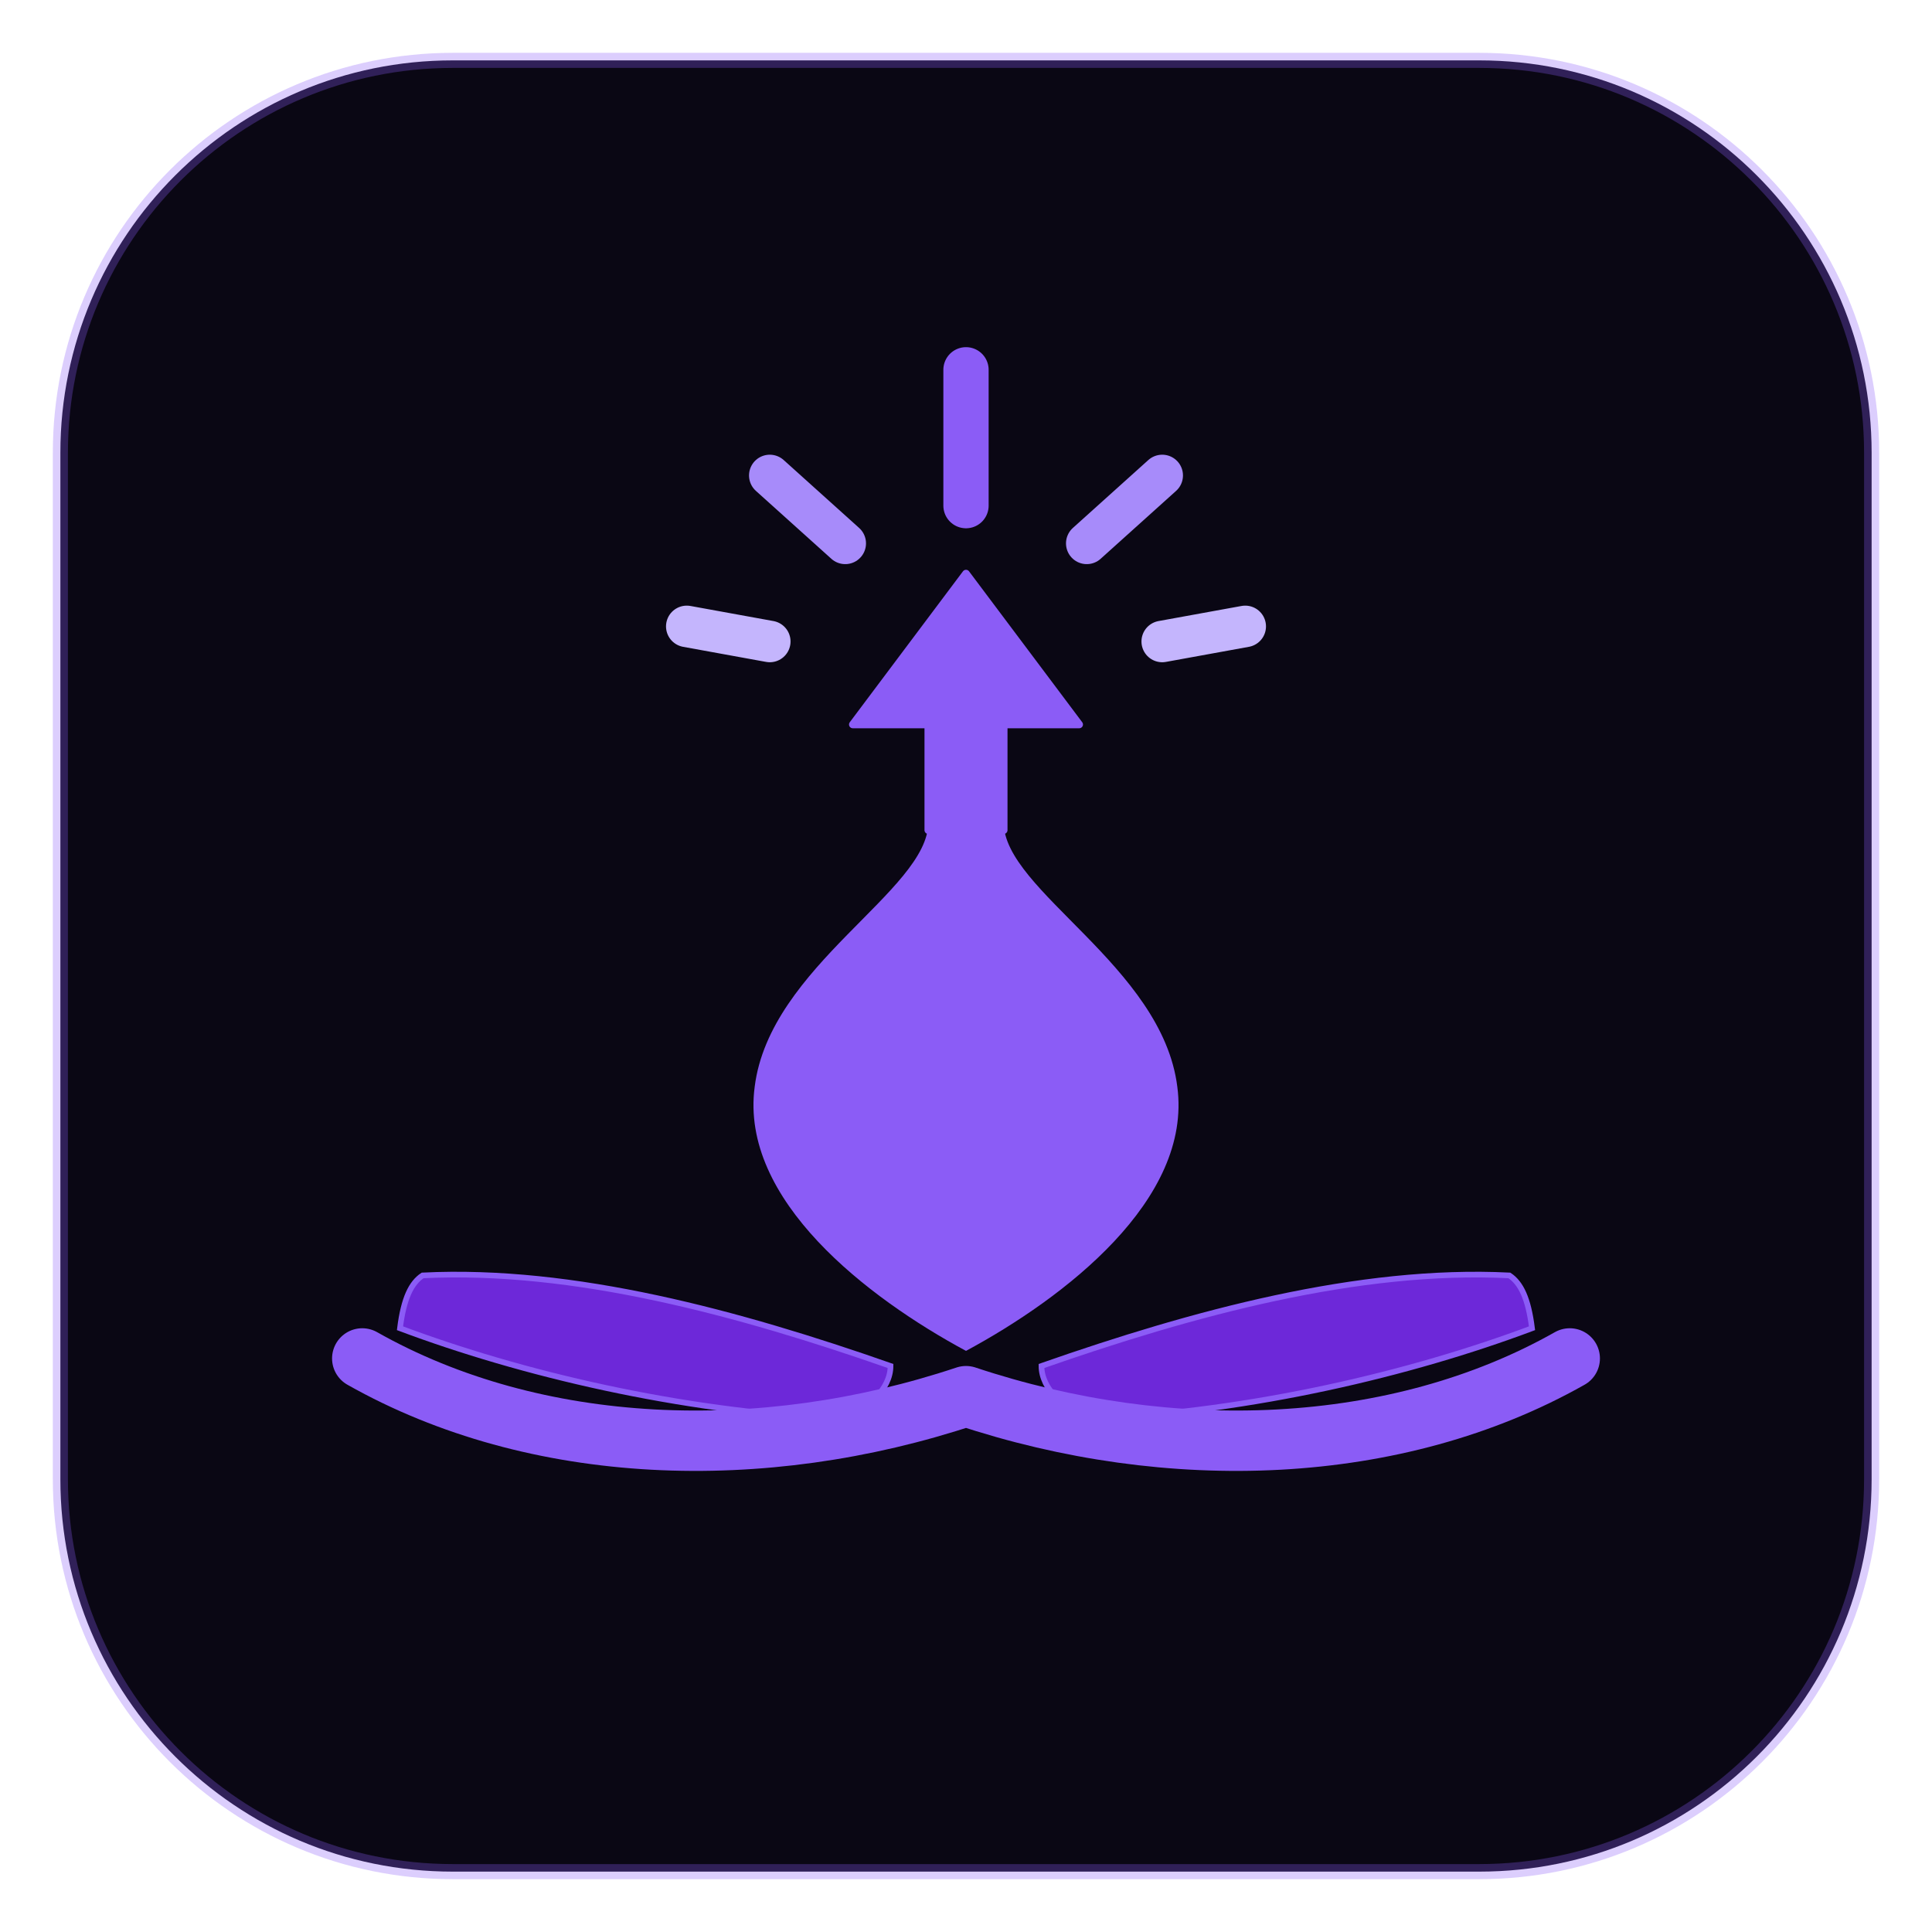
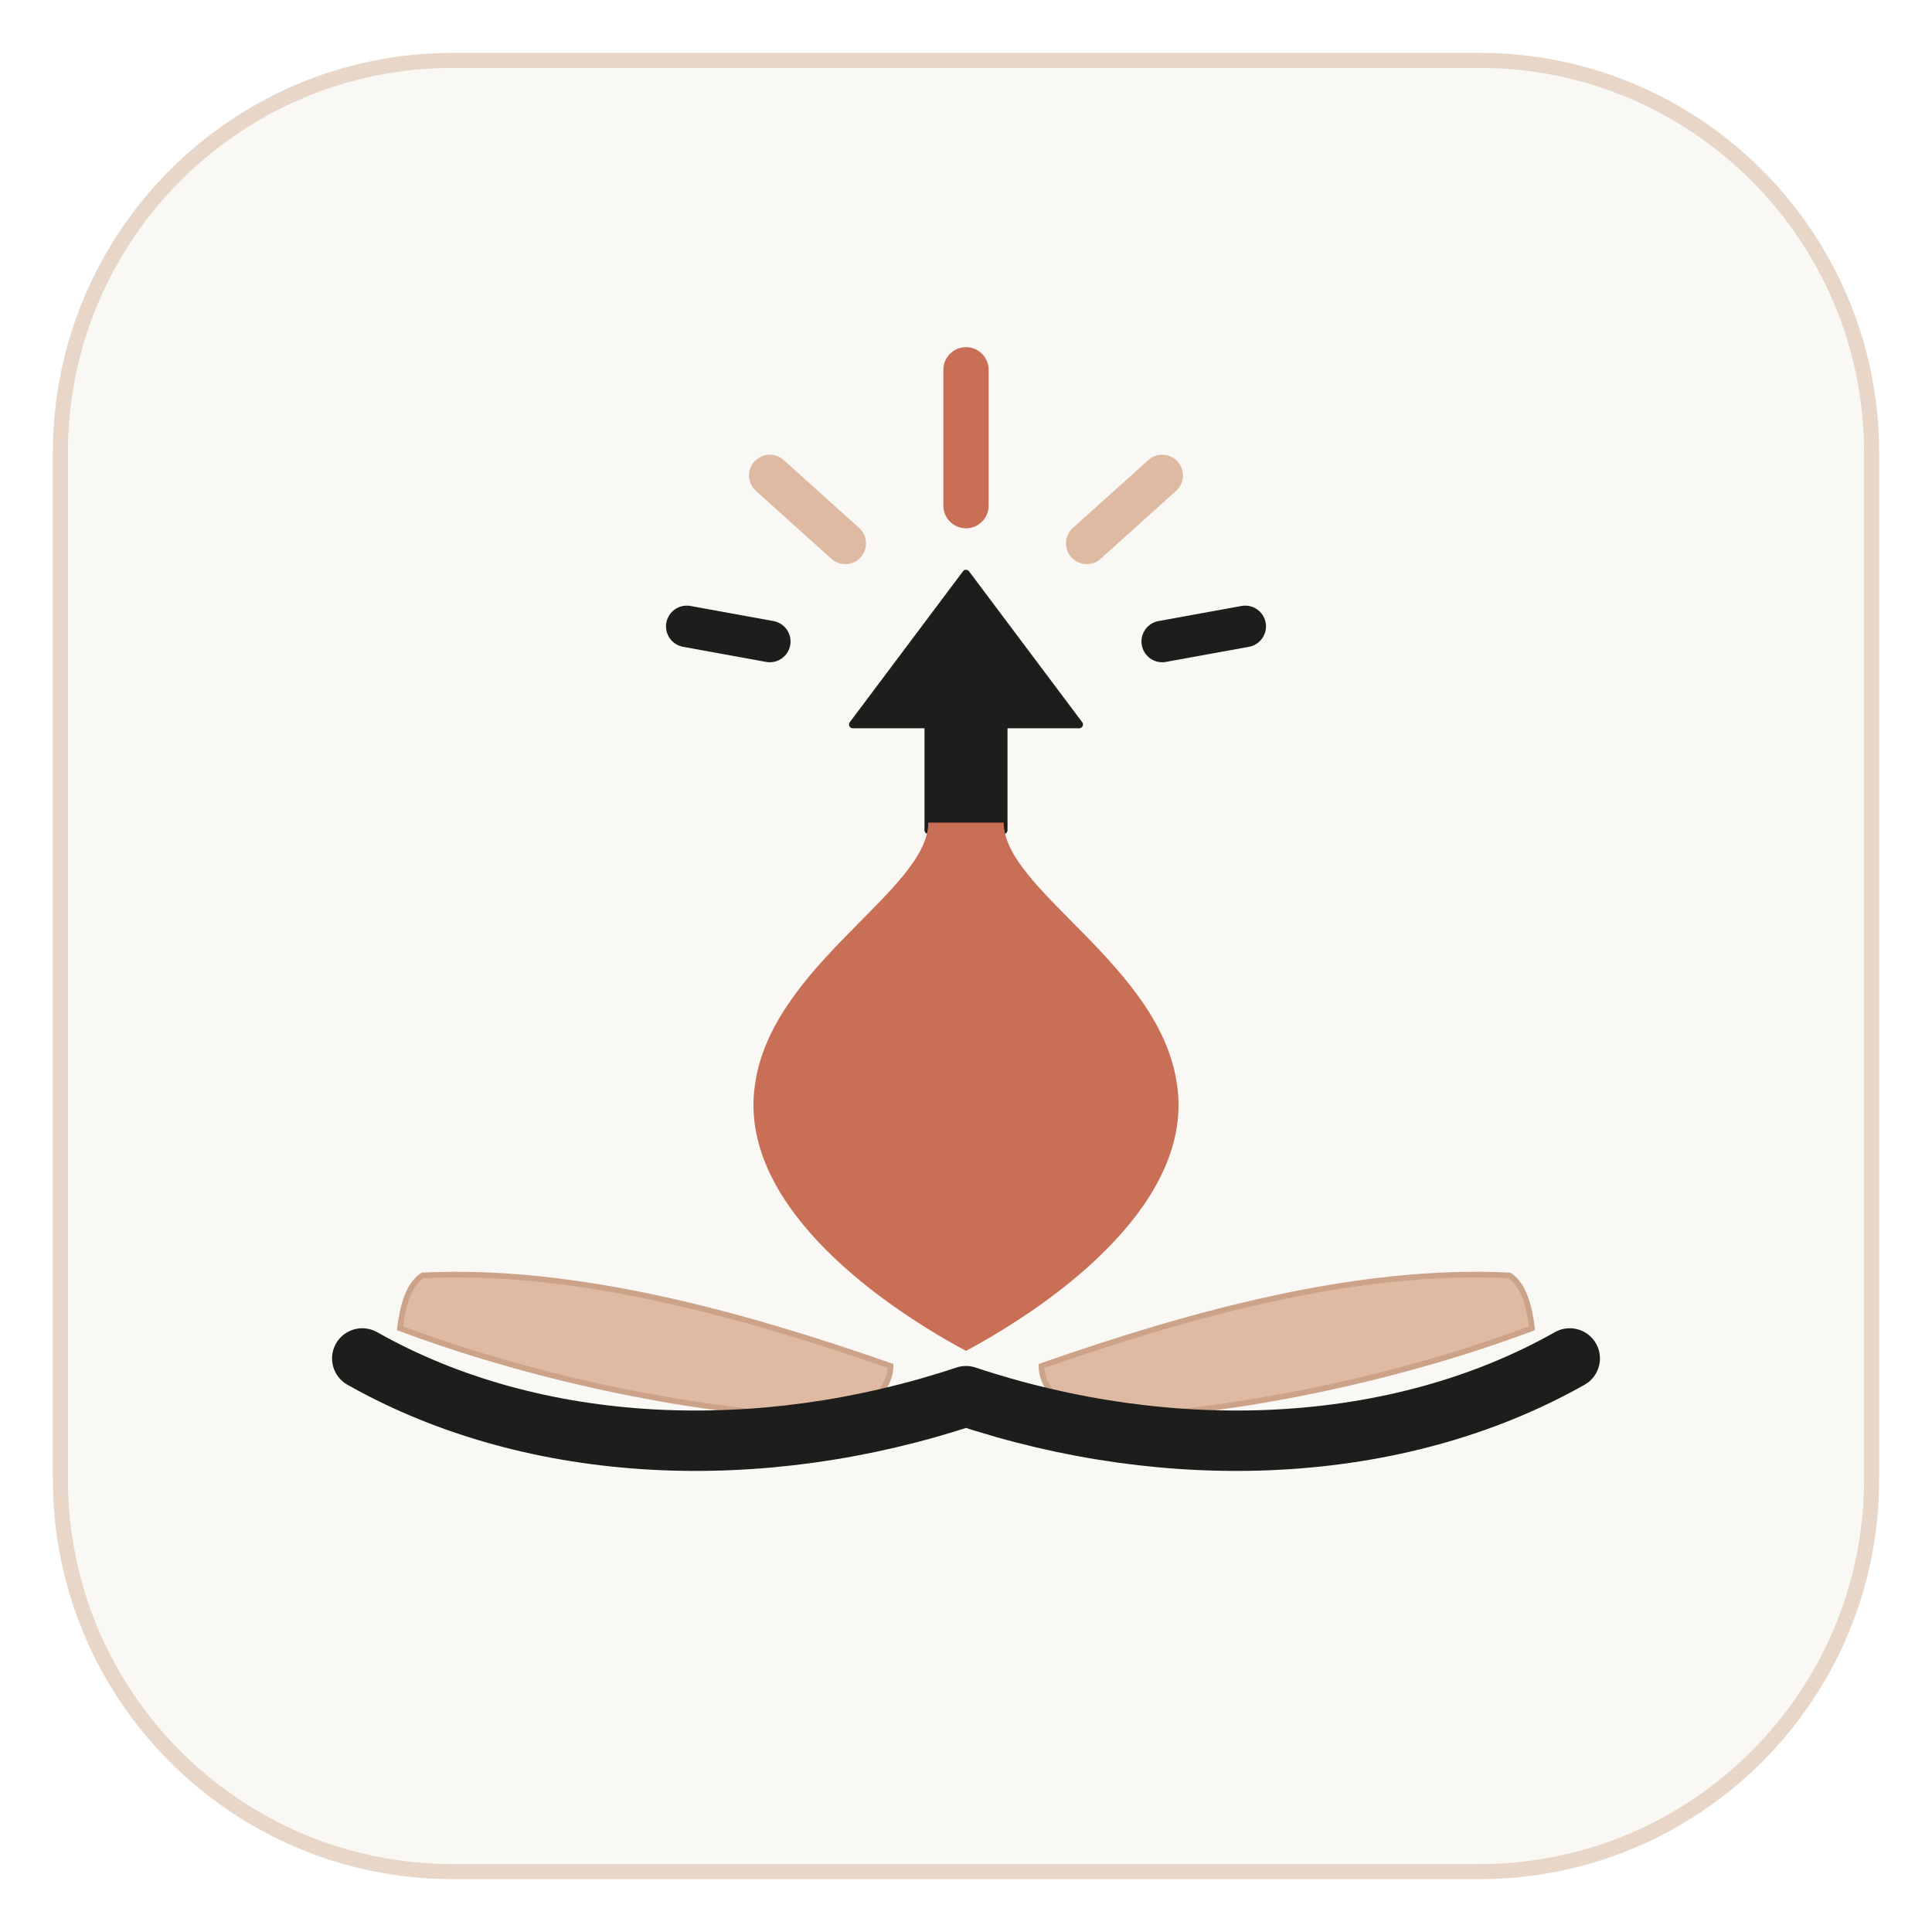
<svg xmlns="http://www.w3.org/2000/svg" viewBox="0 0 512 512" width="512" height="512" fill="none">
-   <rect x="16" y="16" width="480" height="480" rx="104" fill="#0A0714" stroke="#8B5CF6" stroke-opacity="0.3" stroke-width="4" />
-   <g id="engez-brand-mark-dark" transform="translate(0, 10)">
-     <line x1="256" y1="88" x2="256" y2="124" stroke="#8B5CF6" stroke-width="12" stroke-linecap="round" />
-     <line x1="204" y1="116" x2="224" y2="134" stroke="#A78BFA" stroke-width="11" stroke-linecap="round" />
-     <line x1="308" y1="116" x2="288" y2="134" stroke="#A78BFA" stroke-width="11" stroke-linecap="round" />
-     <line x1="182" y1="156" x2="204" y2="160" stroke="#C4B5FD" stroke-width="11" stroke-linecap="round" />
-     <line x1="330" y1="156" x2="308" y2="160" stroke="#C4B5FD" stroke-width="11" stroke-linecap="round" />
-     <path d="M 256 142           L 286 182           L 266 182           L 266 210           L 246 210           L 246 182           L 226 182           Z" fill="#8B5CF6" stroke="#8B5CF6" stroke-width="2" stroke-linejoin="round" />
-     <path d="M 246 208           C 246 226, 204 246, 200 278           C 196 308, 230 334, 256 348           C 282 334, 316 308, 312 278           C 308 246, 266 226, 266 208           Z" fill="#8B5CF6" />
-     <path d="M 112 328           C 152 326, 196 338, 236 352           C 236 358, 230 364, 222 366           C 180 364, 138 354, 106 342           C 107 334, 109 330, 112 328           Z" fill="#6D28D9" stroke="#8B5CF6" stroke-width="1.5" />
-     <path d="M 400 328           C 360 326, 316 338, 276 352           C 276 358, 282 364, 290 366           C 332 364, 374 354, 406 342           C 405 334, 403 330, 400 328           Z" fill="#6D28D9" stroke="#8B5CF6" stroke-width="1.5" />
-     <path d="M 96 350           C 142 376, 202 378, 256 360           C 310 378, 370 376, 416 350" fill="none" stroke="#8B5CF6" stroke-width="16" stroke-linecap="round" stroke-linejoin="round" />
+   <rect x="16" y="16" width="480" height="480" rx="104" fill="#FAF8F5" stroke="#E8D7C9" stroke-width="4" />
+   <g id="engez-brand-mark" transform="translate(0, 10)">
+     <line x1="256" y1="88" x2="256" y2="124" stroke="#C96F55" stroke-width="12" stroke-linecap="round" />
+     <line x1="204" y1="116" x2="224" y2="134" stroke="#DEBAA2" stroke-width="11" stroke-linecap="round" />
+     <line x1="308" y1="116" x2="288" y2="134" stroke="#DEBAA2" stroke-width="11" stroke-linecap="round" />
+     <line x1="182" y1="156" x2="204" y2="160" stroke="#1D1D1B" stroke-width="11" stroke-linecap="round" />
+     <line x1="330" y1="156" x2="308" y2="160" stroke="#1D1D1B" stroke-width="11" stroke-linecap="round" />
+     <path d="M 256 142           L 286 182           L 266 182           L 266 210           L 246 210           L 246 182           L 226 182           Z" fill="#1D1D1B" stroke="#1D1D1B" stroke-width="2" stroke-linejoin="round" />
+     <path d="M 246 208           C 246 226, 204 246, 200 278           C 196 308, 230 334, 256 348           C 282 334, 316 308, 312 278           C 308 246, 266 226, 266 208           Z" fill="#C96F55" />
+     <path d="M 112 328           C 152 326, 196 338, 236 352           C 236 358, 230 364, 222 366           C 180 364, 138 354, 106 342           C 107 334, 109 330, 112 328           Z" fill="#DEBAA2" stroke="#CCA389" stroke-width="1.5" />
+     <path d="M 400 328           C 360 326, 316 338, 276 352           C 276 358, 282 364, 290 366           C 332 364, 374 354, 406 342           C 405 334, 403 330, 400 328           Z" fill="#DEBAA2" stroke="#CCA389" stroke-width="1.5" />
+     <path d="M 96 350           C 142 376, 202 378, 256 360           C 310 378, 370 376, 416 350" fill="none" stroke="#1D1D1B" stroke-width="16" stroke-linecap="round" stroke-linejoin="round" />
  </g>
</svg>
